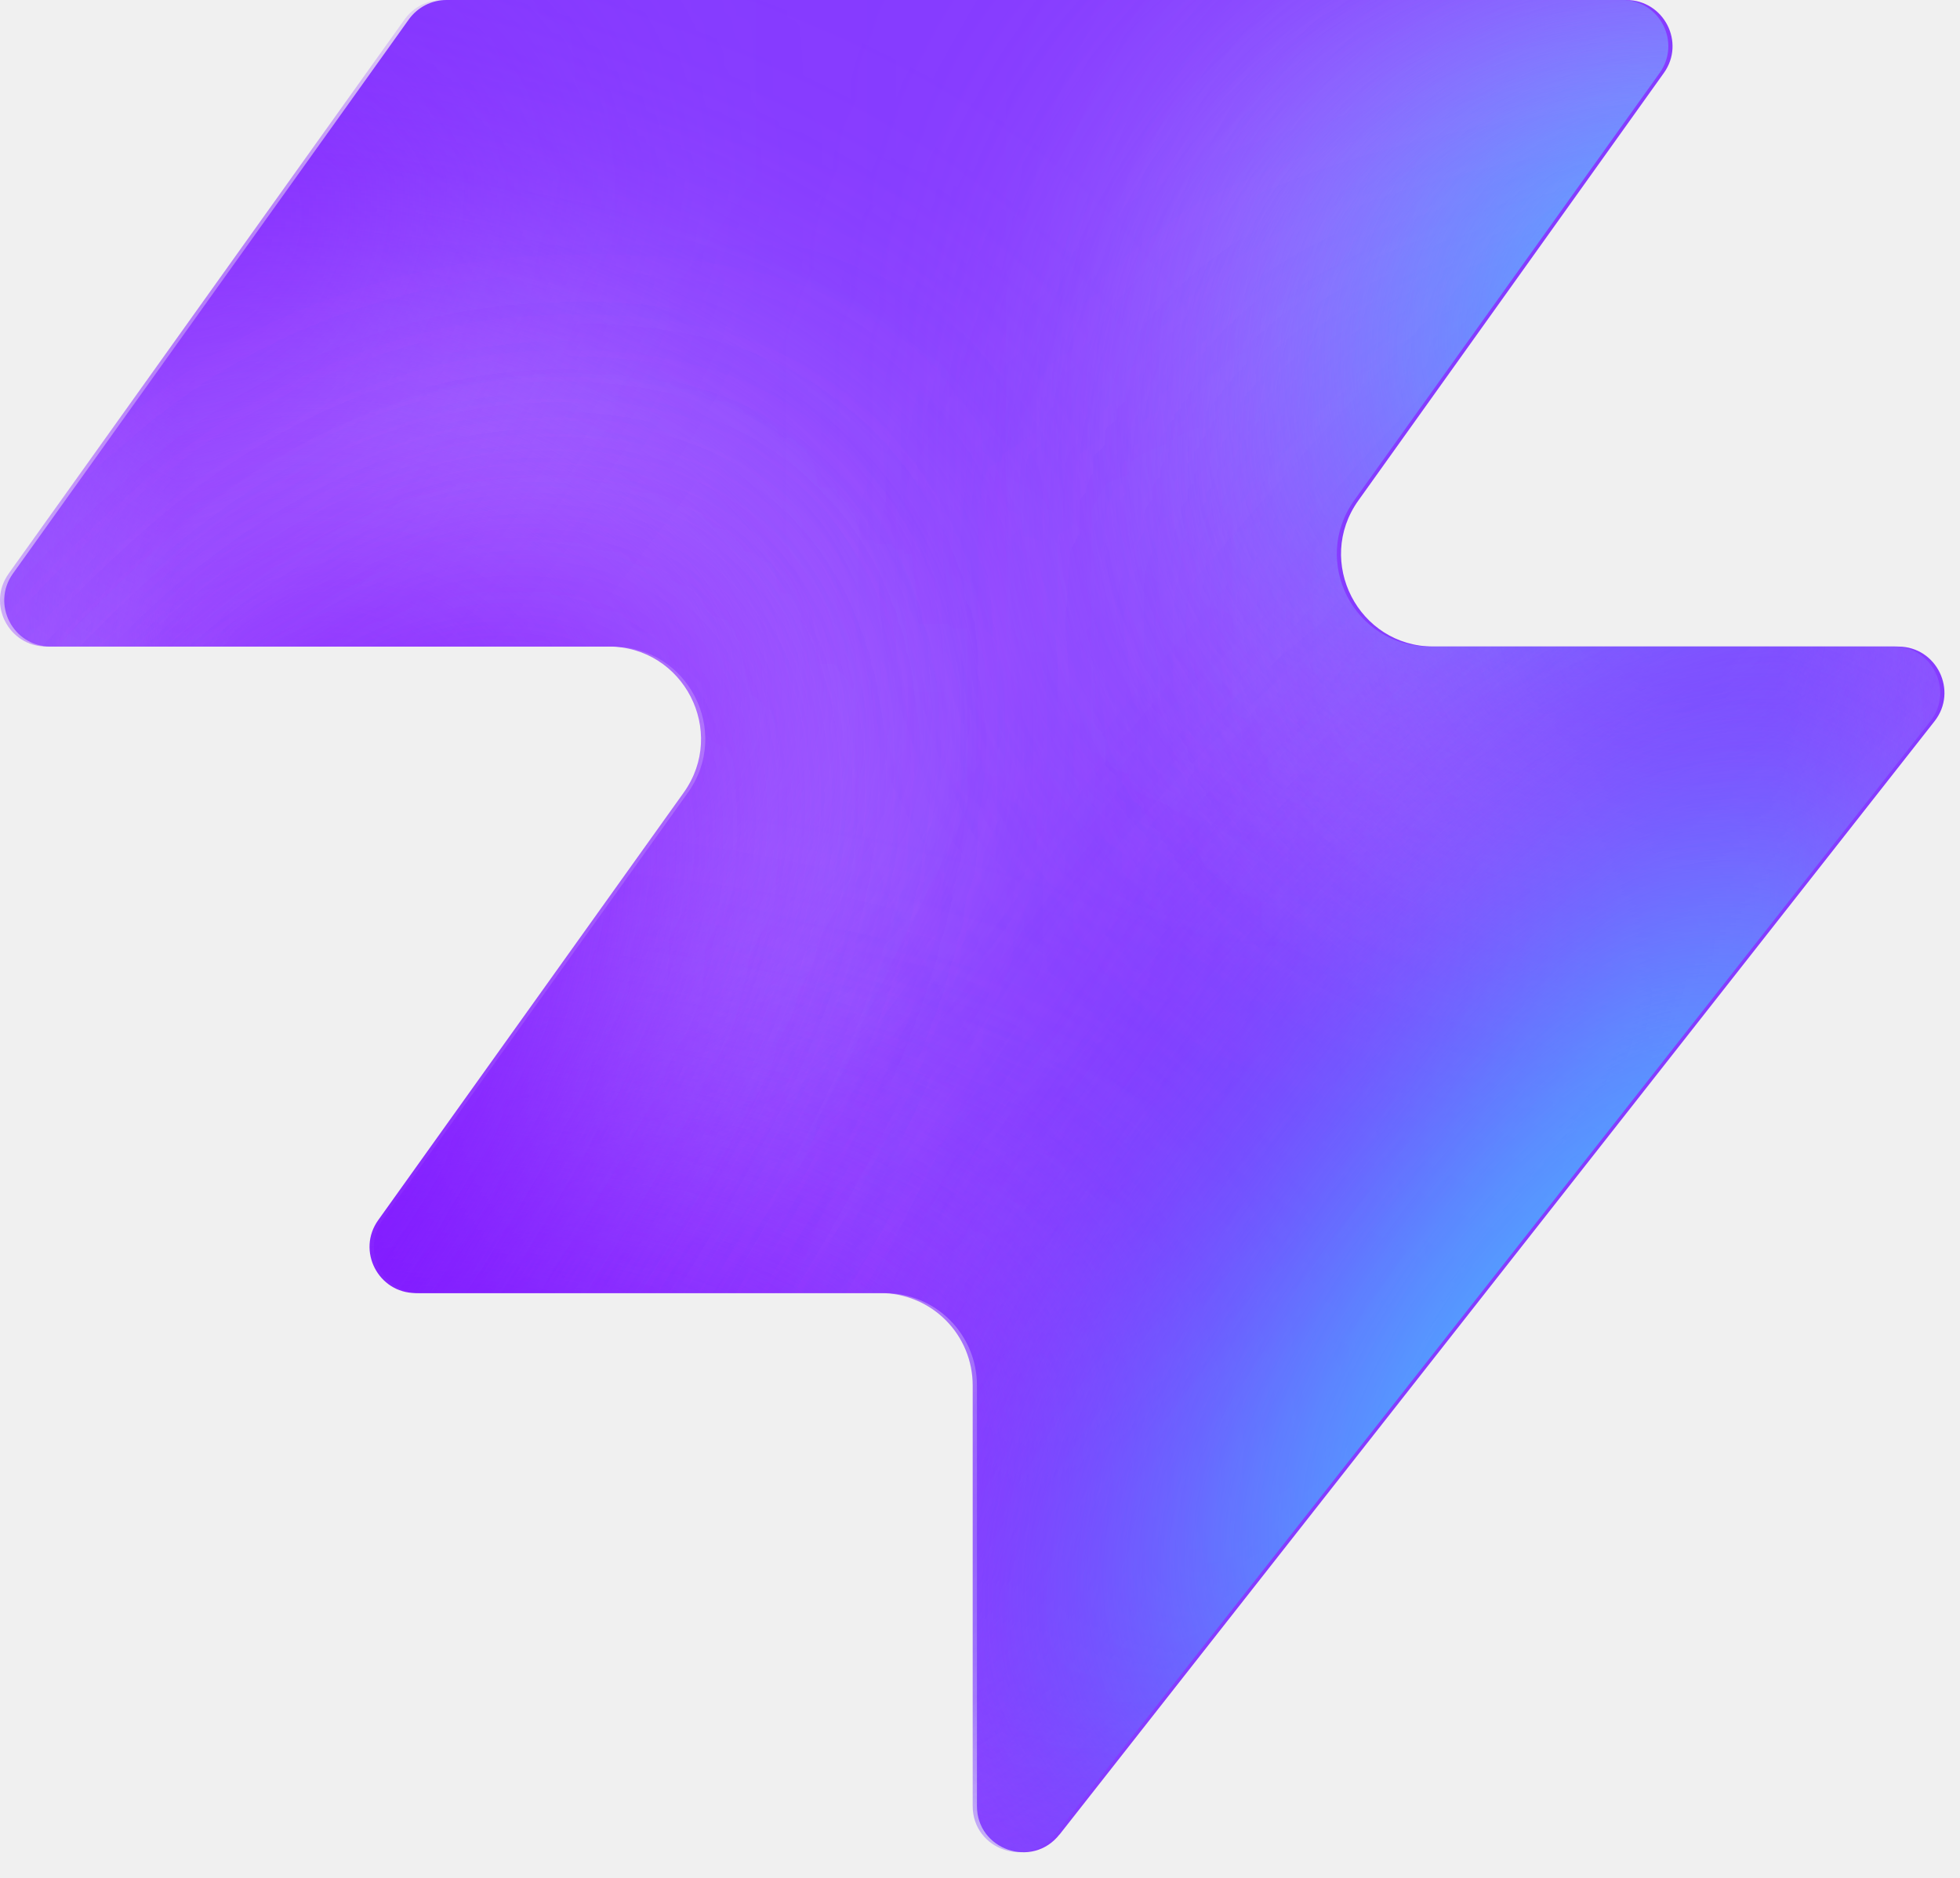
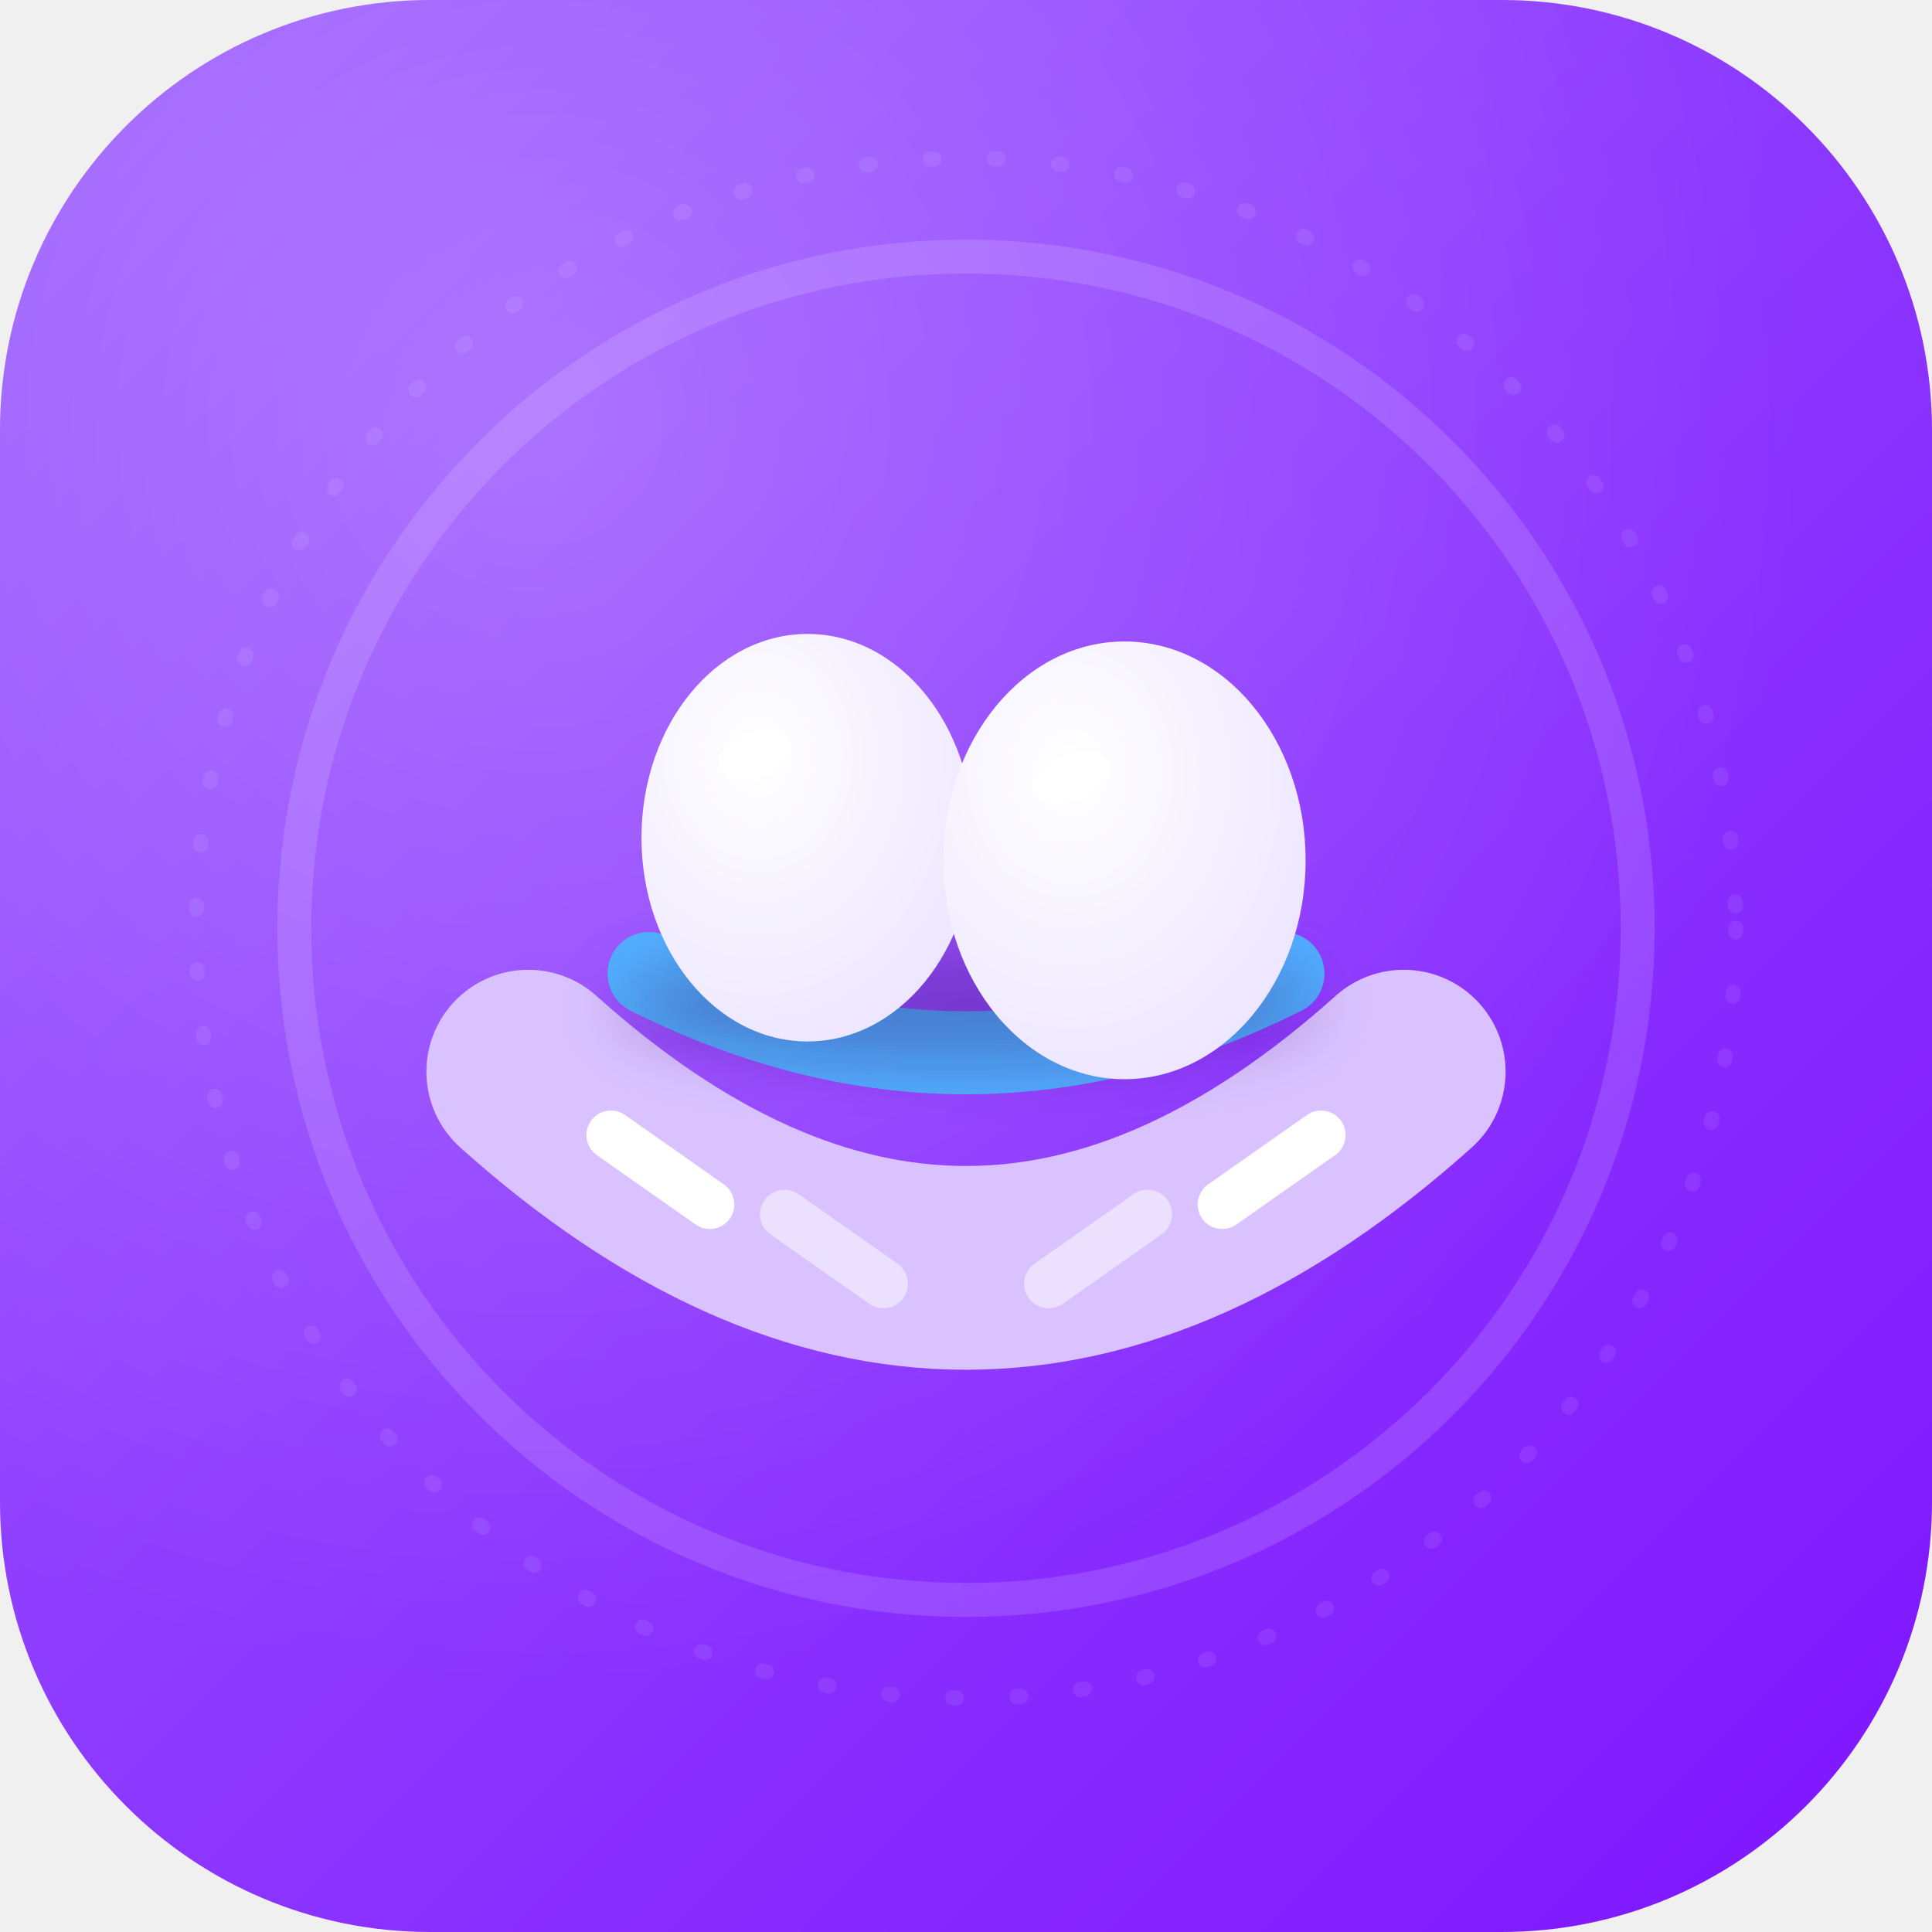
- <svg xmlns="http://www.w3.org/2000/svg" width="48" height="46" fill="none" viewBox="0 0 48 46">
-   <path fill="#863bff" d="M25.946 44.938c-.664.845-2.021.375-2.021-.698V33.937a2.26 2.26 0 0 0-2.262-2.262H10.287c-.92 0-1.456-1.04-.92-1.788l7.48-10.471c1.07-1.497 0-3.578-1.842-3.578H1.237c-.92 0-1.456-1.04-.92-1.788L10.013.474c.214-.297.556-.474.92-.474h28.894c.92 0 1.456 1.04.92 1.788l-7.48 10.471c-1.07 1.498 0 3.579 1.842 3.579h11.377c.943 0 1.473 1.088.89 1.83L25.947 44.94z" style="fill:#863bff;fill:color(display-p3 .525 .23 1);fill-opacity:1" />
-   <mask id="a" width="48" height="46" x="0" y="0" maskUnits="userSpaceOnUse" style="mask-type:alpha">
-     <path fill="#000" d="M25.842 44.938c-.664.844-2.021.375-2.021-.698V33.937a2.26 2.26 0 0 0-2.262-2.262H10.183c-.92 0-1.456-1.04-.92-1.788l7.48-10.471c1.07-1.498 0-3.579-1.842-3.579H1.133c-.92 0-1.456-1.04-.92-1.787L9.91.473c.214-.297.556-.474.92-.474h28.894c.92 0 1.456 1.04.92 1.788l-7.48 10.471c-1.07 1.498 0 3.578 1.842 3.578h11.377c.943 0 1.473 1.088.89 1.832L25.843 44.94z" style="fill:#000;fill-opacity:1" />
-   </mask>
-   <g mask="url(#a)">
-     <g filter="url(#b)">
-       <ellipse cx="5.508" cy="14.704" fill="#ede6ff" rx="5.508" ry="14.704" style="fill:#ede6ff;fill:color(display-p3 .927 .903 1);fill-opacity:1" transform="matrix(.00324 1 1 -.00324 -4.47 31.516)" />
-     </g>
-     <g filter="url(#c)">
-       <ellipse cx="10.399" cy="29.851" fill="#ede6ff" rx="10.399" ry="29.851" style="fill:#ede6ff;fill:color(display-p3 .927 .903 1);fill-opacity:1" transform="matrix(.00324 1 1 -.00324 -39.328 7.883)" />
-     </g>
-     <g filter="url(#d)">
-       <ellipse cx="5.508" cy="30.487" fill="#7e14ff" rx="5.508" ry="30.487" style="fill:#7e14ff;fill:color(display-p3 .492 .077 1);fill-opacity:1" transform="rotate(89.814 -25.913 -14.639)scale(1 -1)" />
-     </g>
-     <g filter="url(#e)">
-       <ellipse cx="5.508" cy="30.599" fill="#7e14ff" rx="5.508" ry="30.599" style="fill:#7e14ff;fill:color(display-p3 .492 .077 1);fill-opacity:1" transform="rotate(89.814 -32.644 -3.334)scale(1 -1)" />
-     </g>
-     <g filter="url(#f)">
-       <ellipse cx="5.508" cy="30.599" fill="#7e14ff" rx="5.508" ry="30.599" style="fill:#7e14ff;fill:color(display-p3 .492 .077 1);fill-opacity:1" transform="matrix(.00324 1 1 -.00324 -34.34 30.47)" />
-     </g>
-     <g filter="url(#g)">
-       <ellipse cx="14.072" cy="22.078" fill="#ede6ff" rx="14.072" ry="22.078" style="fill:#ede6ff;fill:color(display-p3 .927 .903 1);fill-opacity:1" transform="rotate(93.35 24.506 48.493)scale(-1 1)" />
-     </g>
-     <g filter="url(#h)">
-       <ellipse cx="3.47" cy="21.501" fill="#7e14ff" rx="3.47" ry="21.501" style="fill:#7e14ff;fill:color(display-p3 .492 .077 1);fill-opacity:1" transform="rotate(89.009 28.708 47.59)scale(-1 1)" />
-     </g>
-     <g filter="url(#i)">
-       <ellipse cx="3.47" cy="21.501" fill="#7e14ff" rx="3.47" ry="21.501" style="fill:#7e14ff;fill:color(display-p3 .492 .077 1);fill-opacity:1" transform="rotate(89.009 28.708 47.59)scale(-1 1)" />
-     </g>
-     <g filter="url(#j)">
-       <ellipse cx=".387" cy="8.972" fill="#7e14ff" rx="4.407" ry="29.108" style="fill:#7e14ff;fill:color(display-p3 .492 .077 1);fill-opacity:1" transform="rotate(39.51 .387 8.972)" />
-     </g>
-     <g filter="url(#k)">
-       <ellipse cx="47.523" cy="-6.092" fill="#7e14ff" rx="4.407" ry="29.108" style="fill:#7e14ff;fill:color(display-p3 .492 .077 1);fill-opacity:1" transform="rotate(37.892 47.523 -6.092)" />
-     </g>
-     <g filter="url(#l)">
-       <ellipse cx="41.412" cy="6.333" fill="#47bfff" rx="5.971" ry="9.665" style="fill:#47bfff;fill:color(display-p3 .28 .748 1);fill-opacity:1" transform="rotate(37.892 41.412 6.333)" />
-     </g>
-     <g filter="url(#m)">
-       <ellipse cx="-1.879" cy="38.332" fill="#7e14ff" rx="4.407" ry="29.108" style="fill:#7e14ff;fill:color(display-p3 .492 .077 1);fill-opacity:1" transform="rotate(37.892 -1.88 38.332)" />
-     </g>
-     <g filter="url(#n)">
-       <ellipse cx="-1.879" cy="38.332" fill="#7e14ff" rx="4.407" ry="29.108" style="fill:#7e14ff;fill:color(display-p3 .492 .077 1);fill-opacity:1" transform="rotate(37.892 -1.88 38.332)" />
-     </g>
-     <g filter="url(#o)">
-       <ellipse cx="35.651" cy="29.907" fill="#7e14ff" rx="4.407" ry="29.108" style="fill:#7e14ff;fill:color(display-p3 .492 .077 1);fill-opacity:1" transform="rotate(37.892 35.651 29.907)" />
-     </g>
-     <g filter="url(#p)">
-       <ellipse cx="38.418" cy="32.4" fill="#47bfff" rx="5.971" ry="15.297" style="fill:#47bfff;fill:color(display-p3 .28 .748 1);fill-opacity:1" transform="rotate(37.892 38.418 32.4)" />
-     </g>
-   </g>
+ <svg xmlns="http://www.w3.org/2000/svg" width="512" height="512" viewBox="0 0 512 512">
  <defs>
-     <filter id="b" width="60.045" height="41.654" x="-19.77" y="16.149" color-interpolation-filters="sRGB" filterUnits="userSpaceOnUse">
-       <feFlood flood-opacity="0" result="BackgroundImageFix" />
-       <feBlend in="SourceGraphic" in2="BackgroundImageFix" result="shape" />
-       <feGaussianBlur result="effect1_foregroundBlur_2002_17158" stdDeviation="7.659" />
-     </filter>
-     <filter id="c" width="90.34" height="51.437" x="-54.613" y="-7.533" color-interpolation-filters="sRGB" filterUnits="userSpaceOnUse">
-       <feFlood flood-opacity="0" result="BackgroundImageFix" />
-       <feBlend in="SourceGraphic" in2="BackgroundImageFix" result="shape" />
-       <feGaussianBlur result="effect1_foregroundBlur_2002_17158" stdDeviation="7.659" />
-     </filter>
-     <filter id="d" width="79.355" height="29.4" x="-49.64" y="2.03" color-interpolation-filters="sRGB" filterUnits="userSpaceOnUse">
-       <feFlood flood-opacity="0" result="BackgroundImageFix" />
-       <feBlend in="SourceGraphic" in2="BackgroundImageFix" result="shape" />
-       <feGaussianBlur result="effect1_foregroundBlur_2002_17158" stdDeviation="4.596" />
-     </filter>
-     <filter id="e" width="79.579" height="29.4" x="-45.045" y="20.029" color-interpolation-filters="sRGB" filterUnits="userSpaceOnUse">
-       <feFlood flood-opacity="0" result="BackgroundImageFix" />
-       <feBlend in="SourceGraphic" in2="BackgroundImageFix" result="shape" />
-       <feGaussianBlur result="effect1_foregroundBlur_2002_17158" stdDeviation="4.596" />
-     </filter>
-     <filter id="f" width="79.579" height="29.4" x="-43.513" y="21.178" color-interpolation-filters="sRGB" filterUnits="userSpaceOnUse">
-       <feFlood flood-opacity="0" result="BackgroundImageFix" />
-       <feBlend in="SourceGraphic" in2="BackgroundImageFix" result="shape" />
-       <feGaussianBlur result="effect1_foregroundBlur_2002_17158" stdDeviation="4.596" />
-     </filter>
-     <filter id="g" width="74.749" height="58.852" x="15.756" y="-17.901" color-interpolation-filters="sRGB" filterUnits="userSpaceOnUse">
-       <feFlood flood-opacity="0" result="BackgroundImageFix" />
-       <feBlend in="SourceGraphic" in2="BackgroundImageFix" result="shape" />
-       <feGaussianBlur result="effect1_foregroundBlur_2002_17158" stdDeviation="7.659" />
-     </filter>
-     <filter id="h" width="61.377" height="25.362" x="23.548" y="2.284" color-interpolation-filters="sRGB" filterUnits="userSpaceOnUse">
-       <feFlood flood-opacity="0" result="BackgroundImageFix" />
-       <feBlend in="SourceGraphic" in2="BackgroundImageFix" result="shape" />
-       <feGaussianBlur result="effect1_foregroundBlur_2002_17158" stdDeviation="4.596" />
-     </filter>
-     <filter id="i" width="61.377" height="25.362" x="23.548" y="2.284" color-interpolation-filters="sRGB" filterUnits="userSpaceOnUse">
-       <feFlood flood-opacity="0" result="BackgroundImageFix" />
-       <feBlend in="SourceGraphic" in2="BackgroundImageFix" result="shape" />
-       <feGaussianBlur result="effect1_foregroundBlur_2002_17158" stdDeviation="4.596" />
-     </filter>
-     <filter id="j" width="56.045" height="63.649" x="-27.636" y="-22.853" color-interpolation-filters="sRGB" filterUnits="userSpaceOnUse">
-       <feFlood flood-opacity="0" result="BackgroundImageFix" />
-       <feBlend in="SourceGraphic" in2="BackgroundImageFix" result="shape" />
-       <feGaussianBlur result="effect1_foregroundBlur_2002_17158" stdDeviation="4.596" />
-     </filter>
-     <filter id="k" width="54.814" height="64.646" x="20.116" y="-38.415" color-interpolation-filters="sRGB" filterUnits="userSpaceOnUse">
-       <feFlood flood-opacity="0" result="BackgroundImageFix" />
-       <feBlend in="SourceGraphic" in2="BackgroundImageFix" result="shape" />
-       <feGaussianBlur result="effect1_foregroundBlur_2002_17158" stdDeviation="4.596" />
-     </filter>
-     <filter id="l" width="33.541" height="35.313" x="24.641" y="-11.323" color-interpolation-filters="sRGB" filterUnits="userSpaceOnUse">
-       <feFlood flood-opacity="0" result="BackgroundImageFix" />
-       <feBlend in="SourceGraphic" in2="BackgroundImageFix" result="shape" />
-       <feGaussianBlur result="effect1_foregroundBlur_2002_17158" stdDeviation="4.596" />
-     </filter>
-     <filter id="m" width="54.814" height="64.646" x="-29.286" y="6.009" color-interpolation-filters="sRGB" filterUnits="userSpaceOnUse">
-       <feFlood flood-opacity="0" result="BackgroundImageFix" />
-       <feBlend in="SourceGraphic" in2="BackgroundImageFix" result="shape" />
-       <feGaussianBlur result="effect1_foregroundBlur_2002_17158" stdDeviation="4.596" />
-     </filter>
-     <filter id="n" width="54.814" height="64.646" x="-29.286" y="6.009" color-interpolation-filters="sRGB" filterUnits="userSpaceOnUse">
-       <feFlood flood-opacity="0" result="BackgroundImageFix" />
-       <feBlend in="SourceGraphic" in2="BackgroundImageFix" result="shape" />
-       <feGaussianBlur result="effect1_foregroundBlur_2002_17158" stdDeviation="4.596" />
-     </filter>
-     <filter id="o" width="54.814" height="64.646" x="8.244" y="-2.416" color-interpolation-filters="sRGB" filterUnits="userSpaceOnUse">
-       <feFlood flood-opacity="0" result="BackgroundImageFix" />
-       <feBlend in="SourceGraphic" in2="BackgroundImageFix" result="shape" />
-       <feGaussianBlur result="effect1_foregroundBlur_2002_17158" stdDeviation="4.596" />
-     </filter>
-     <filter id="p" width="39.409" height="43.623" x="18.713" y="10.588" color-interpolation-filters="sRGB" filterUnits="userSpaceOnUse">
-       <feFlood flood-opacity="0" result="BackgroundImageFix" />
-       <feBlend in="SourceGraphic" in2="BackgroundImageFix" result="shape" />
-       <feGaussianBlur result="effect1_foregroundBlur_2002_17158" stdDeviation="4.596" />
+     <linearGradient id="bg" x1="0" y1="0" x2="512" y2="512" gradientUnits="userSpaceOnUse">
+       <stop offset="0" stop-color="#9B5CFF" />
+       <stop offset="1" stop-color="#7E14FF" />
+     </linearGradient>
+     <radialGradient id="glow" cx="28%" cy="22%" r="65%">
+       <stop offset="0" stop-color="#FFFFFF" stop-opacity="0.22" />
+       <stop offset="1" stop-color="#FFFFFF" stop-opacity="0" />
+     </radialGradient>
+     <radialGradient id="eggGrad" cx="35%" cy="30%" r="75%">
+       <stop offset="0" stop-color="#FFFFFF" />
+       <stop offset="1" stop-color="#EDE6FF" />
+     </radialGradient>
+     <filter id="softBlur" x="-50%" y="-50%" width="200%" height="200%">
+       <feGaussianBlur stdDeviation="8" />
    </filter>
  </defs>
+   <rect width="512" height="512" rx="114" fill="url(#bg)" />
+   <rect width="512" height="512" rx="114" fill="url(#glow)" />
+   <circle cx="256" cy="246" r="178" fill="none" stroke="#FFFFFF" stroke-opacity="0.14" stroke-width="9" />
+   <circle cx="256" cy="246" r="204" fill="none" stroke="#FFFFFF" stroke-opacity="0.08" stroke-width="4" stroke-dasharray="1 16" stroke-linecap="round" />
+   <path d="M140 284 Q256 388 372 284" stroke="#D9C2FF" stroke-width="54" stroke-linecap="round" fill="none" />
+   <g stroke-linecap="round">
+     <path d="M161.9 300.8 188.1 319.2" stroke="#FFFFFF" stroke-width="13" />
+     <path d="M207.9 321.8 234.1 340.2" stroke="#ECE0FF" stroke-width="13" />
+     <path d="M277.9 340.2 304.1 321.8" stroke="#ECE0FF" stroke-width="13" />
+     <path d="M323.9 319.2 350.1 300.8" stroke="#FFFFFF" stroke-width="13" />
+   </g>
+   <path d="M172 258 Q256 300 340 258" stroke="#47BFFF" stroke-width="22" stroke-linecap="round" fill="none" opacity="0.85" />
+   <ellipse cx="256" cy="266" rx="92" ry="16" fill="#2E0A66" opacity="0.30" filter="url(#softBlur)" />
+   <ellipse cx="214" cy="222" rx="44" ry="54" fill="url(#eggGrad)" />
+   <ellipse cx="298" cy="228" rx="48" ry="58" fill="url(#eggGrad)" />
+   <ellipse cx="200" cy="200" rx="10" ry="6" fill="#FFFFFF" opacity="0.85" transform="rotate(-20 200 200)" />
+   <ellipse cx="284" cy="206" rx="11" ry="6" fill="#FFFFFF" opacity="0.85" transform="rotate(-20 284 206)" />
</svg>
